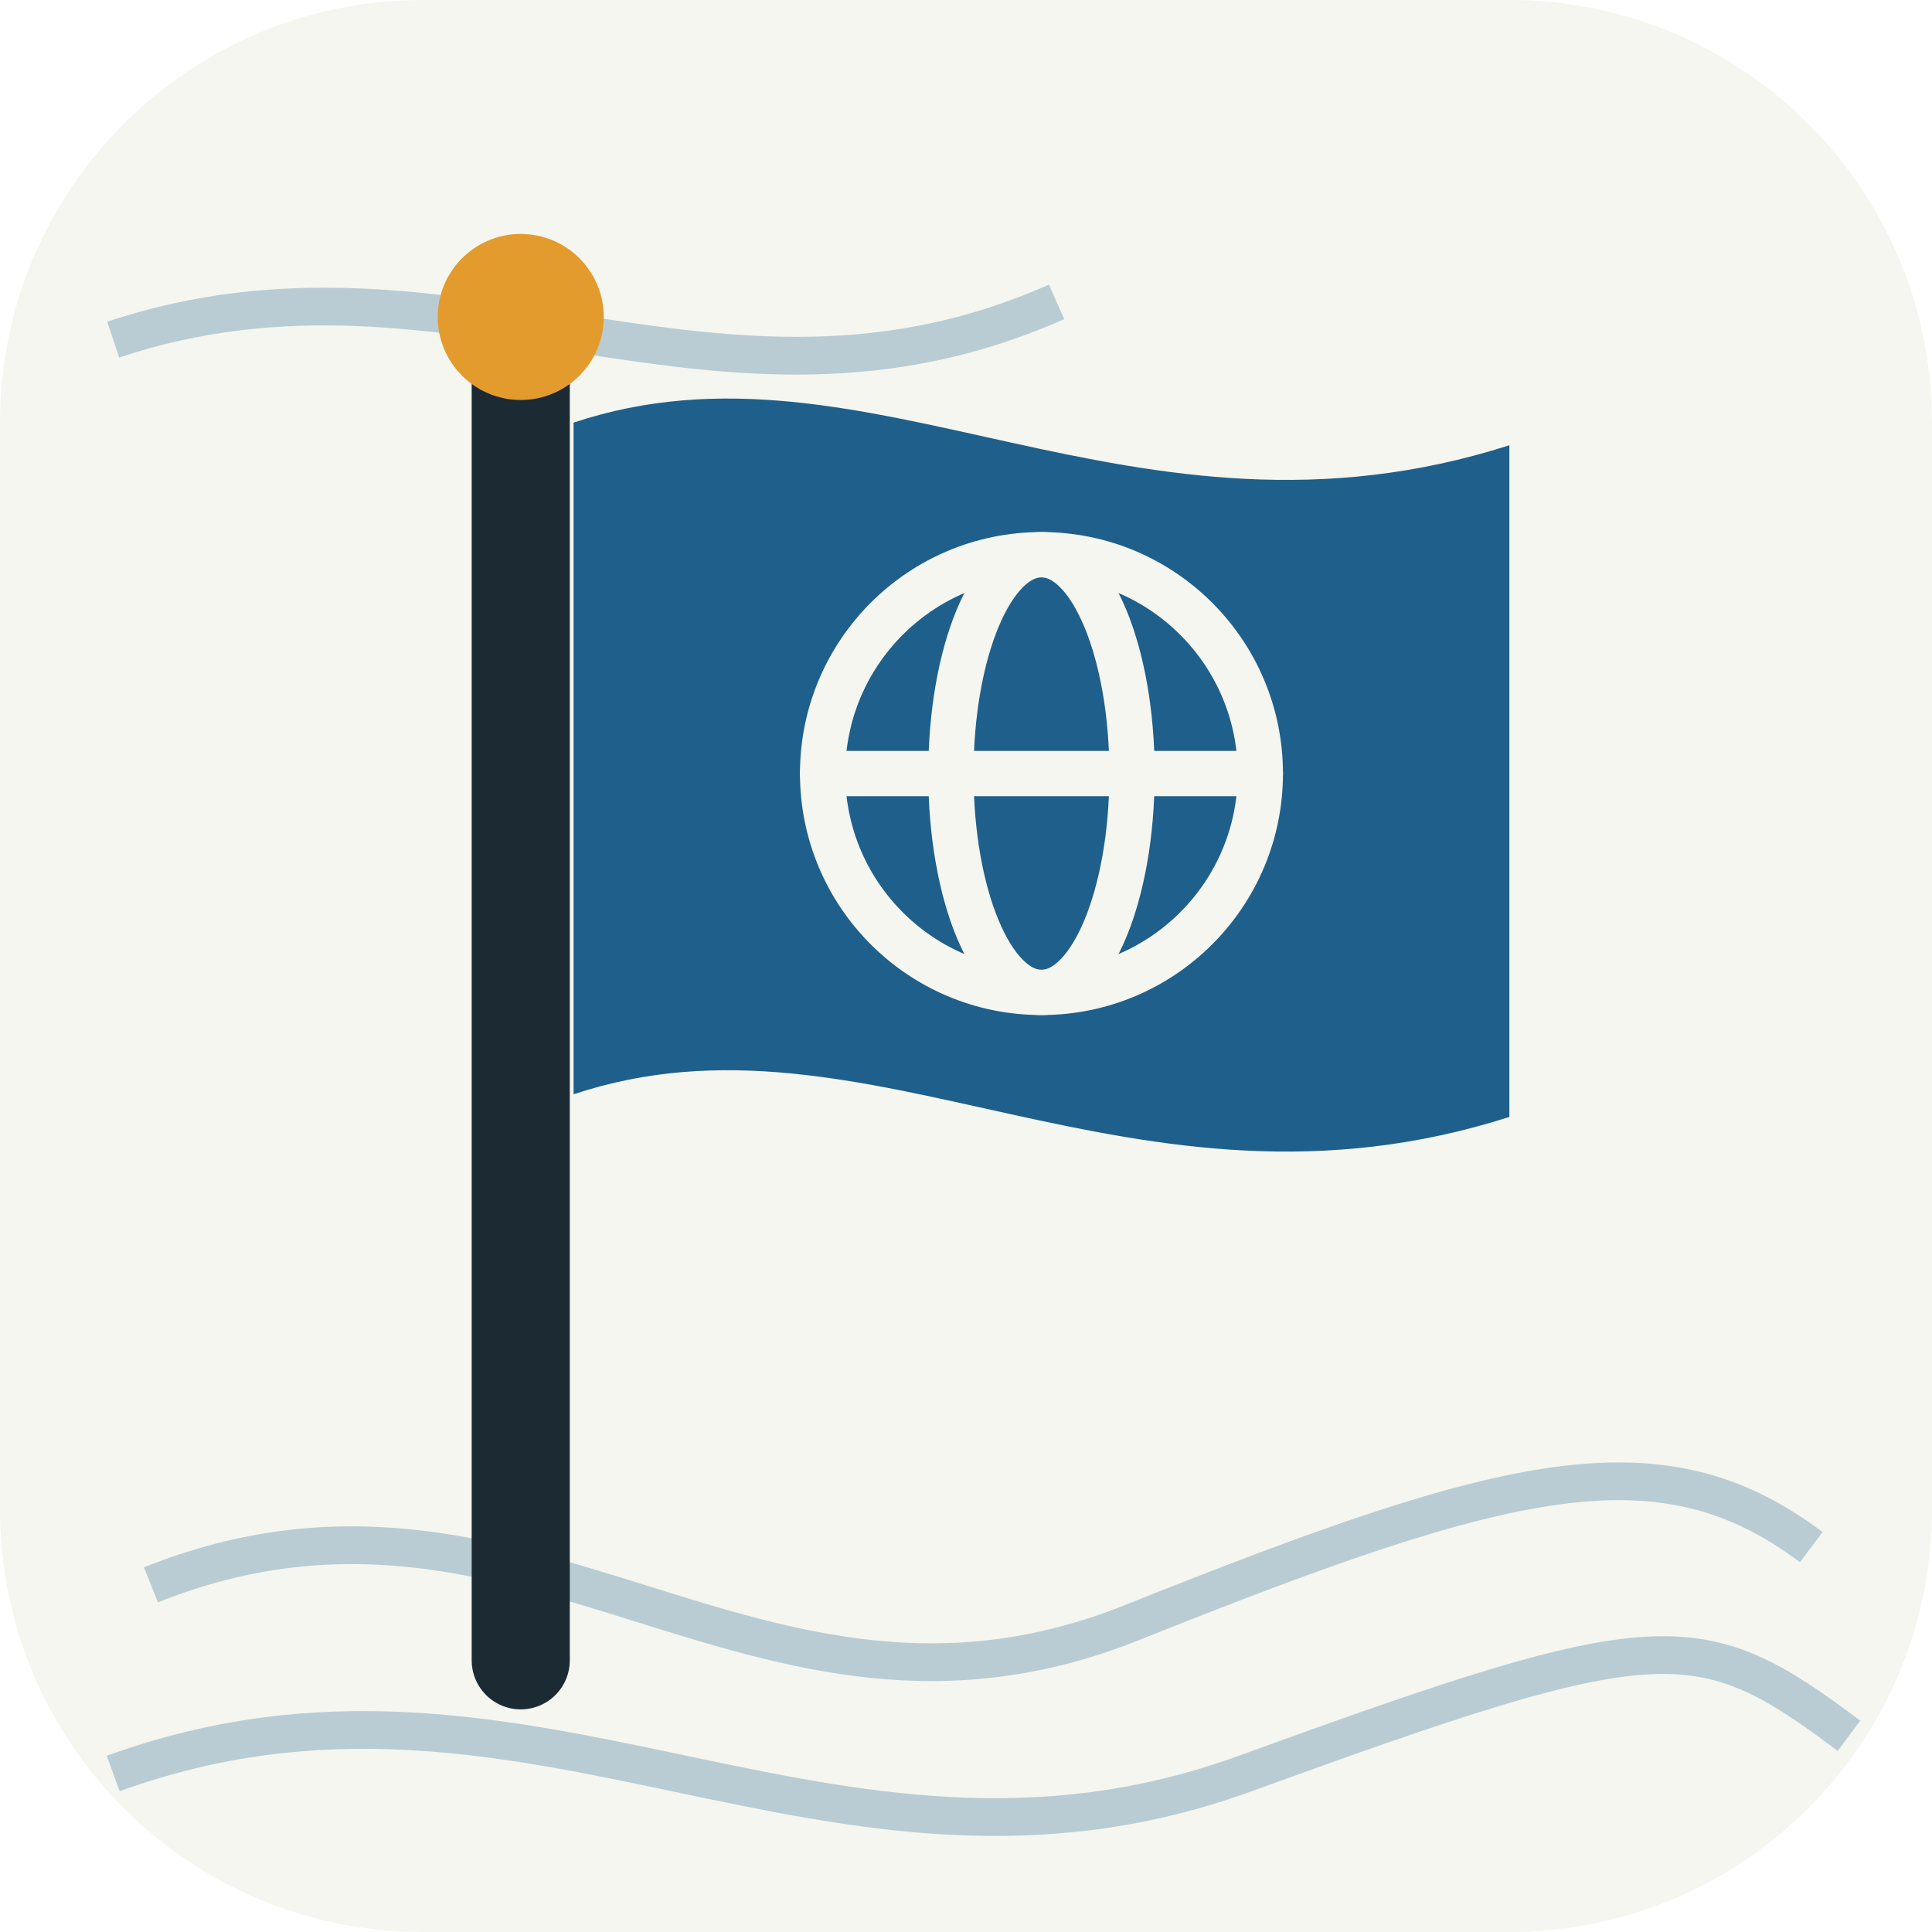
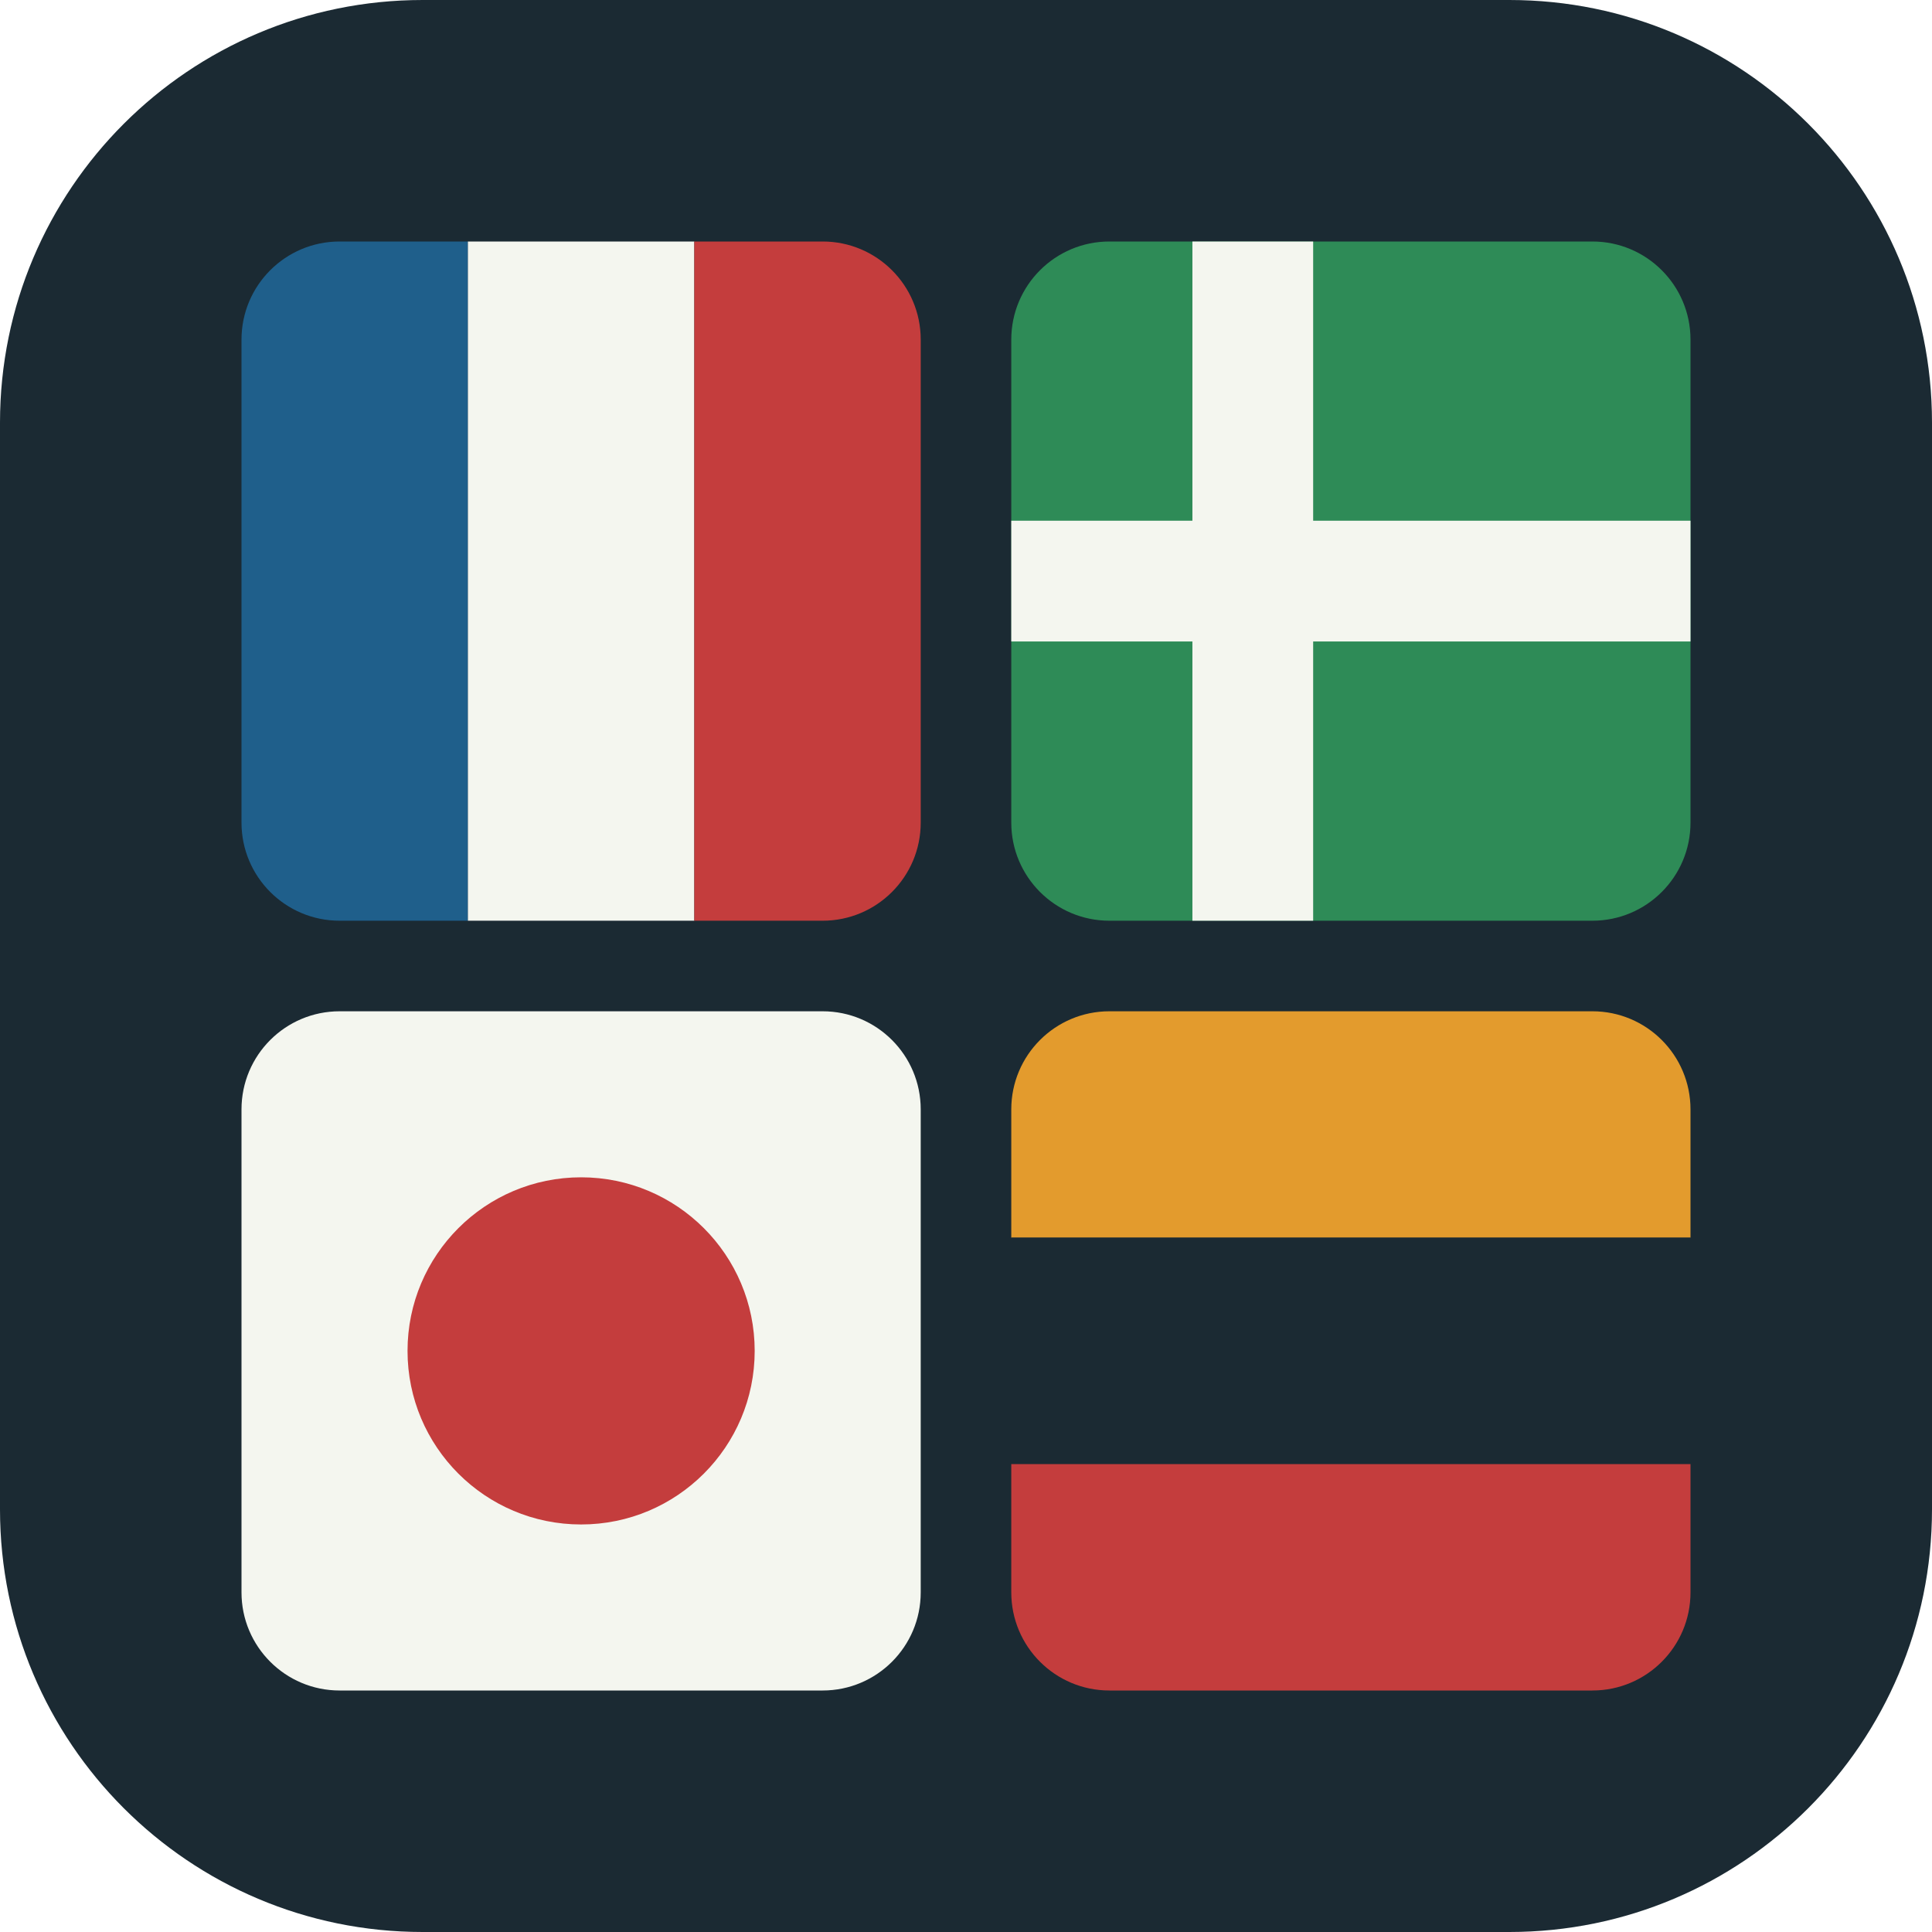
<svg xmlns="http://www.w3.org/2000/svg" viewBox="0 0 512 512">
-   <rect width="512" height="512" rx="112" fill="#f4f6ef" />
-   <g fill="none" stroke="#1f5f8b" stroke-width="10" opacity=".28">
-     <path d="M40 420 C140 380 200 470 300 430 S440 380 480 410" />
-     <path d="M30 470 C140 430 220 510 330 470 S450 430 490 460" />
-     <path d="M30 90 C120 60 190 120 280 80" />
+   <rect width="512" height="512" rx="112" fill="#1b2a33" />
+   <defs>
+     <clipPath id="t1">
+       <rect x="64" y="64" width="180" height="180" rx="26" />
+     </clipPath>
+     <clipPath id="t2">
+       <rect x="268" y="64" width="180" height="180" rx="26" />
+     </clipPath>
+     <clipPath id="t3">
+       <rect x="64" y="268" width="180" height="180" rx="26" />
+     </clipPath>
+     <clipPath id="t4">
+       <rect x="268" y="268" width="180" height="180" rx="26" />
+     </clipPath>
+   </defs>
+   <g clip-path="url(#t1)">
+     <rect x="64" y="64" width="60" height="180" fill="#1f5f8b" />
+     <rect x="124" y="64" width="60" height="180" fill="#f4f6ef" />
+     <rect x="184" y="64" width="60" height="180" fill="#c43d3d" />
  </g>
-   <line x1="138" y1="88" x2="138" y2="440" stroke="#1b2a33" stroke-width="26" stroke-linecap="round" />
-   <circle cx="138" cy="84" r="22" fill="#e39b2d" />
-   <path d="M152 112 C230 86 300 150 400 118 L400 296 C300 328 230 264 152 290 Z" fill="#1f5f8b" />
-   <g fill="none" stroke="#f4f6ef" stroke-width="12" stroke-linecap="round">
-     <circle cx="276" cy="205" r="58" />
-     <ellipse cx="276" cy="205" rx="24" ry="58" />
-     <line x1="218" y1="205" x2="334" y2="205" />
+   <g clip-path="url(#t2)">
+     <rect x="268" y="64" width="180" height="180" fill="#2e8b57" />
+     <rect x="268" y="138" width="180" height="32" fill="#f4f6ef" />
+     <rect x="316" y="64" width="32" height="180" fill="#f4f6ef" />
+   </g>
+   <g clip-path="url(#t3)">
+     <rect x="64" y="268" width="180" height="180" fill="#f4f6ef" />
+     <circle cx="154" cy="358" r="46" fill="#c43d3d" />
+   </g>
+   <g clip-path="url(#t4)">
+     <rect x="268" y="268" width="180" height="60" fill="#e39b2d" />
+     <rect x="268" y="328" width="180" height="60" fill="#1b2a33" />
+     <rect x="268" y="388" width="180" height="60" fill="#c43d3d" />
  </g>
</svg>
